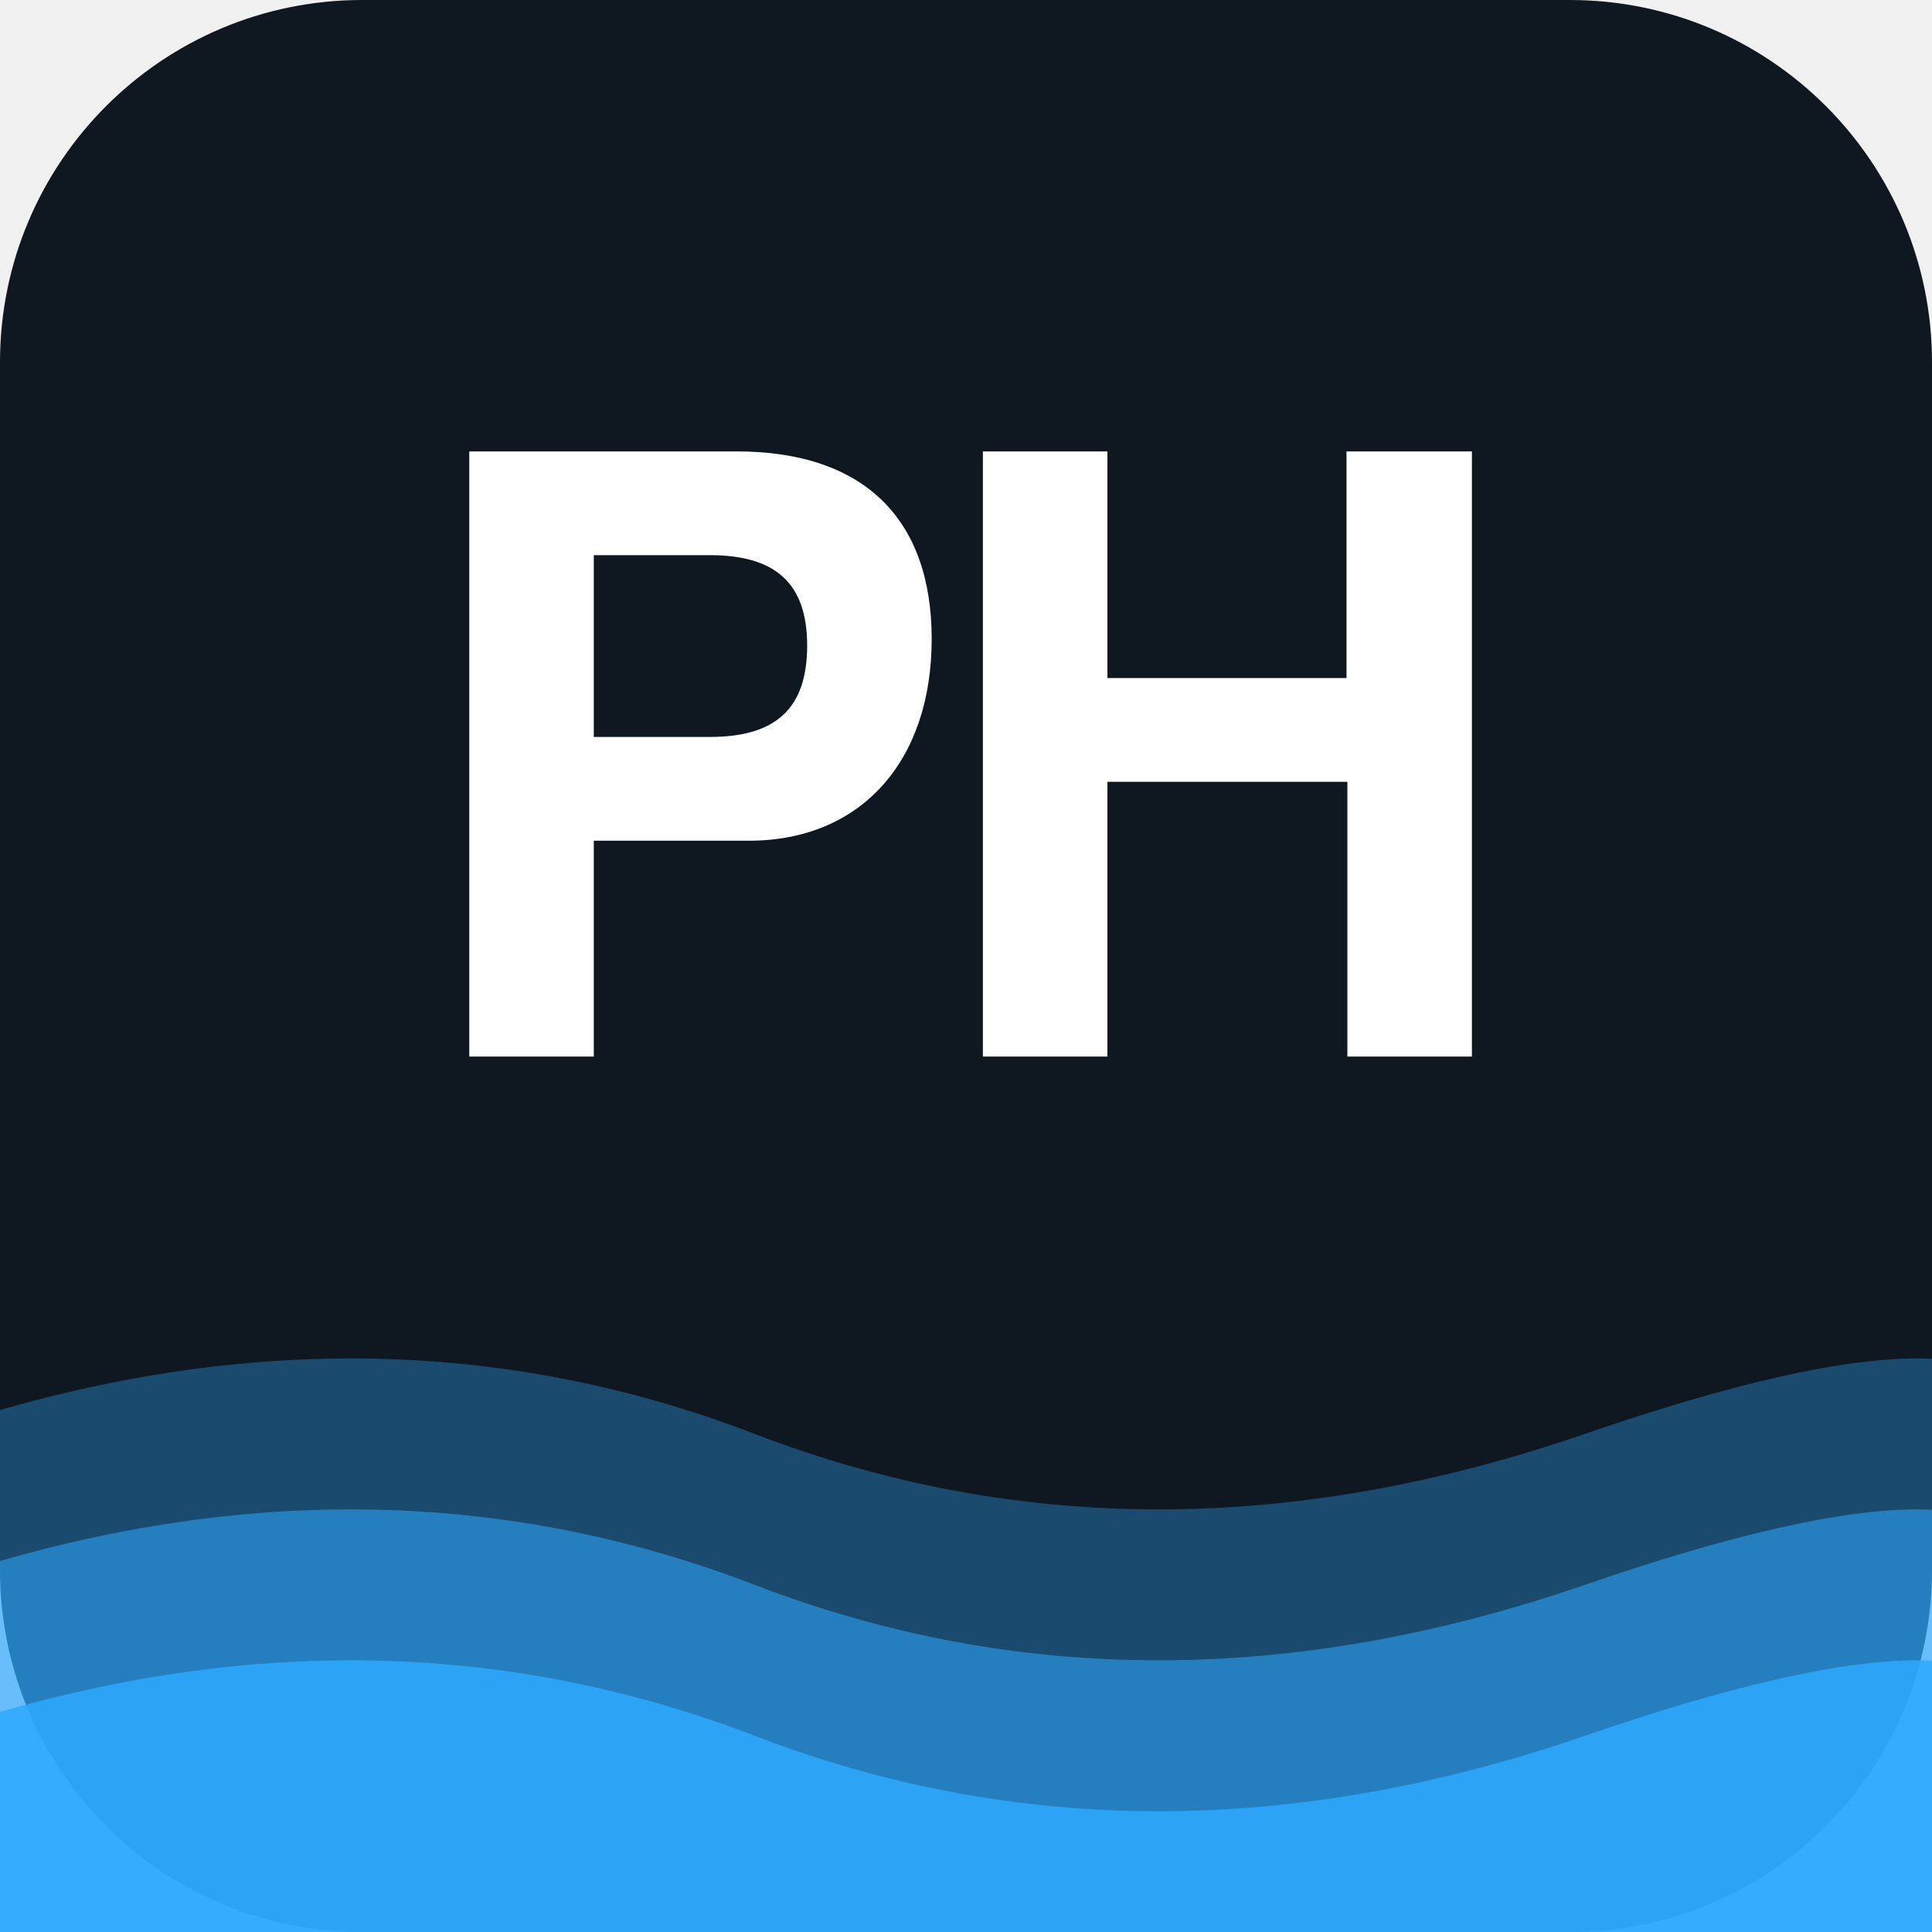
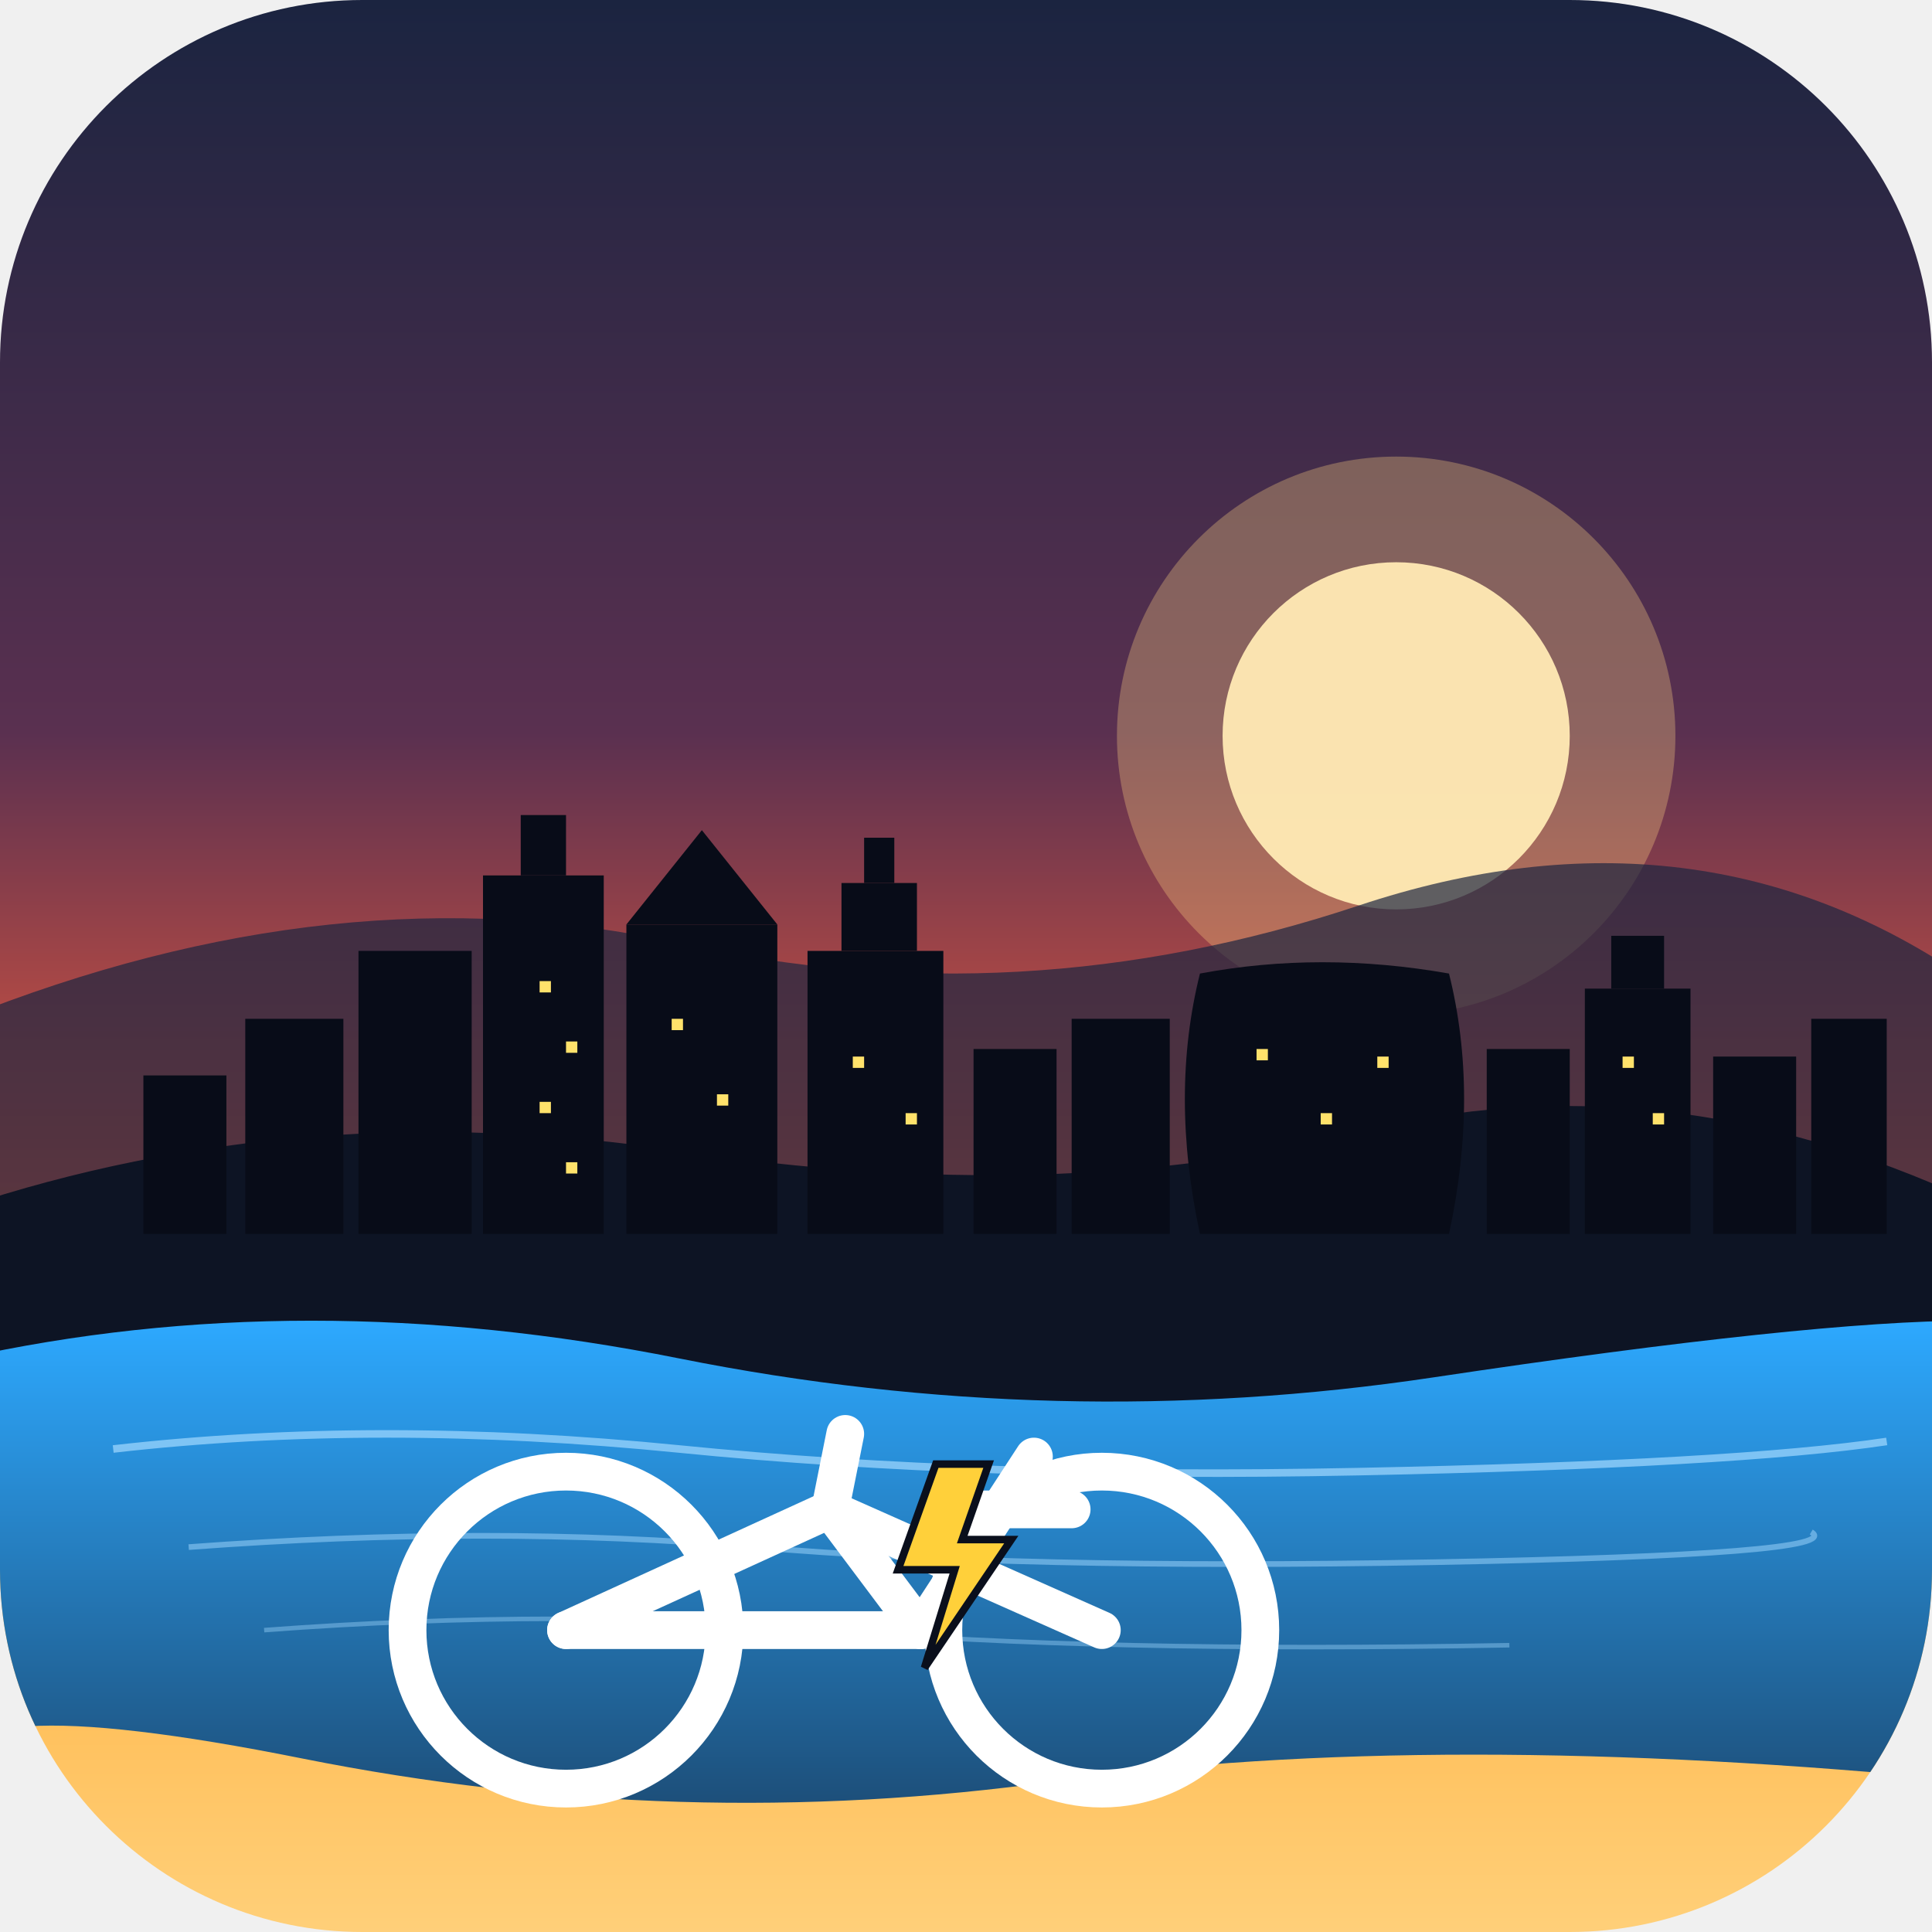
<svg xmlns="http://www.w3.org/2000/svg" viewBox="0 0 512 512">
-   <rect width="512" height="512" rx="96" ry="96" fill="#0f1721" />
-   <path d="M -20 380 Q 96 340 200 380 T 420 380 T 540 380 L 540 540 L -20 540 Z" fill="#2da9ff" opacity="0.35" />
-   <path d="M -20 420 Q 96 380 200 420 T 420 420 T 540 420 L 540 540 L -20 540 Z" fill="#2da9ff" opacity="0.55" />
-   <path d="M -20 460 Q 96 420 200 460 T 420 460 T 540 460 L 540 540 L -20 540 Z" fill="#2da9ff" opacity="0.85" />
-   <text x="256" y="280" text-anchor="middle" font-family="Helvetica, Arial, sans-serif" font-weight="800" font-size="220" fill="#fff" letter-spacing="-6">PH</text>
+   <defs>
+     <linearGradient id="sky" x1="0" y1="0" x2="0" y2="1">
+       <stop offset="0%" stop-color="#1a2440" />
+       <stop offset="38%" stop-color="#5a3050" />
+       <stop offset="62%" stop-color="#e85a3e" />
+       <stop offset="80%" stop-color="#ffb547" />
+       <stop offset="100%" stop-color="#ffd07a" />
+     </linearGradient>
+     <linearGradient id="water" x1="0" y1="0" x2="0" y2="1">
+       <stop offset="0%" stop-color="#2da9ff" />
+       <stop offset="100%" stop-color="#1d4f7a" />
+     </linearGradient>
+     <clipPath id="round">
+       <rect width="512" height="512" rx="96" ry="96" />
+     </clipPath>
+   </defs>
+   <g clip-path="url(#round)">
+     <rect width="512" height="512" fill="url(#sky)" />
+     <circle cx="370" cy="195" r="46" fill="#fff5cc" opacity="0.95" />
+     <circle cx="370" cy="195" r="74" fill="#ffd380" opacity="0.32" />
+     <path d="M -10 270 Q 90 230 180 250 T 360 240 T 522 260 L 522 330 L -10 330 Z" fill="#1c2540" opacity="0.7" />
+     <path d="M -10 320 Q 80 290 180 305 T 360 300 T 522 318 L 522 380 L -10 380 Z" fill="#0d1424" />
+     <g fill="#080c18">
+       <rect x="38" y="285" width="22" height="42" />
+       <rect x="65" y="270" width="26" height="57" />
+       <rect x="95" y="252" width="30" height="75" />
+       <rect x="128" y="232" width="32" height="95" />
+       <rect x="138" y="216" width="12" height="16" />
+       <rect x="166" y="245" width="40" height="82" />
+       <polygon points="166,245 206,245 186,220" />
+       <rect x="214" y="252" width="36" height="75" />
+       <rect x="223" y="234" width="20" height="18" />
+       <rect x="229" y="222" width="8" height="12" />
+       <rect x="258" y="278" width="22" height="49" />
+       <rect x="284" y="270" width="26" height="57" />
+       <path d="M 318 258 Q 350 252 384 258 Q 392 290 384 327 L 318 327 Q 310 290 318 258 Z" />
+       <rect x="394" y="278" width="22" height="49" />
+       <rect x="420" y="262" width="28" height="65" />
+       <rect x="427" y="248" width="14" height="14" />
+       <rect x="454" y="280" width="22" height="47" />
+       <rect x="480" y="270" width="20" height="57" />
+     </g>
+     <g fill="#ffe26b">
+       <rect x="143" y="260" width="3" height="3" />
+       <rect x="150" y="276" width="3" height="3" />
+       <rect x="143" y="292" width="3" height="3" />
+       <rect x="150" y="308" width="3" height="3" />
+       <rect x="178" y="270" width="3" height="3" />
+       <rect x="190" y="290" width="3" height="3" />
+       <rect x="226" y="280" width="3" height="3" />
+       <rect x="240" y="295" width="3" height="3" />
+       <rect x="333" y="278" width="3" height="3" />
+       <rect x="350" y="295" width="3" height="3" />
+       <rect x="365" y="280" width="3" height="3" />
+       <rect x="430" y="280" width="3" height="3" />
+       <rect x="438" y="295" width="3" height="3" />
+     </g>
+     <path d="M -10 360 Q 80 340 180 360 T 380 365 T 522 350 L 522 472 Q 380 458 280 472 T 80 466 T -10 472 Z" fill="url(#water)" />
+     <path d="M 30 384 Q 100 376 180 384 T 360 390 T 500 382" fill="none" stroke="#a3d9ff" stroke-width="2" opacity="0.7" />
+     <path d="M 50 410 Q 130 404 200 410 T 380 414 T 480 406" fill="none" stroke="#a3d9ff" stroke-width="1.5" opacity="0.5" />
+     <path d="M 70 432 Q 150 426 220 432 T 400 436" fill="none" stroke="#a3d9ff" stroke-width="1.2" opacity="0.4" />
+     <g transform="translate(150, 432)" fill="none" stroke="#ffffff" stroke-width="10" stroke-linecap="round" stroke-linejoin="round">
+       <circle cx="0" cy="0" r="42" />
+       <circle cx="142" cy="0" r="42" />
+       <line x1="0" y1="0" x2="70" y2="-32" />
+       <line x1="70" y1="-32" x2="142" y2="0" />
+       <line x1="70" y1="-32" x2="94" y2="0" />
+       <line x1="0" y1="0" x2="94" y2="0" />
+       <line x1="70" y1="-32" x2="74" y2="-52" />
+       <line x1="94" y1="0" x2="124" y2="-46" />
+       <line x1="108" y1="-32" x2="134" y2="-32" />
+     </g>
+     <g transform="translate(248, 408)">
+       <polygon points="0,-20 14,-20 7,0 20,0 -3,34 5,8 -10,8" fill="#ffd03a" stroke="#0a0f1c" stroke-width="2" />
+     </g>
+   </g>
</svg>
